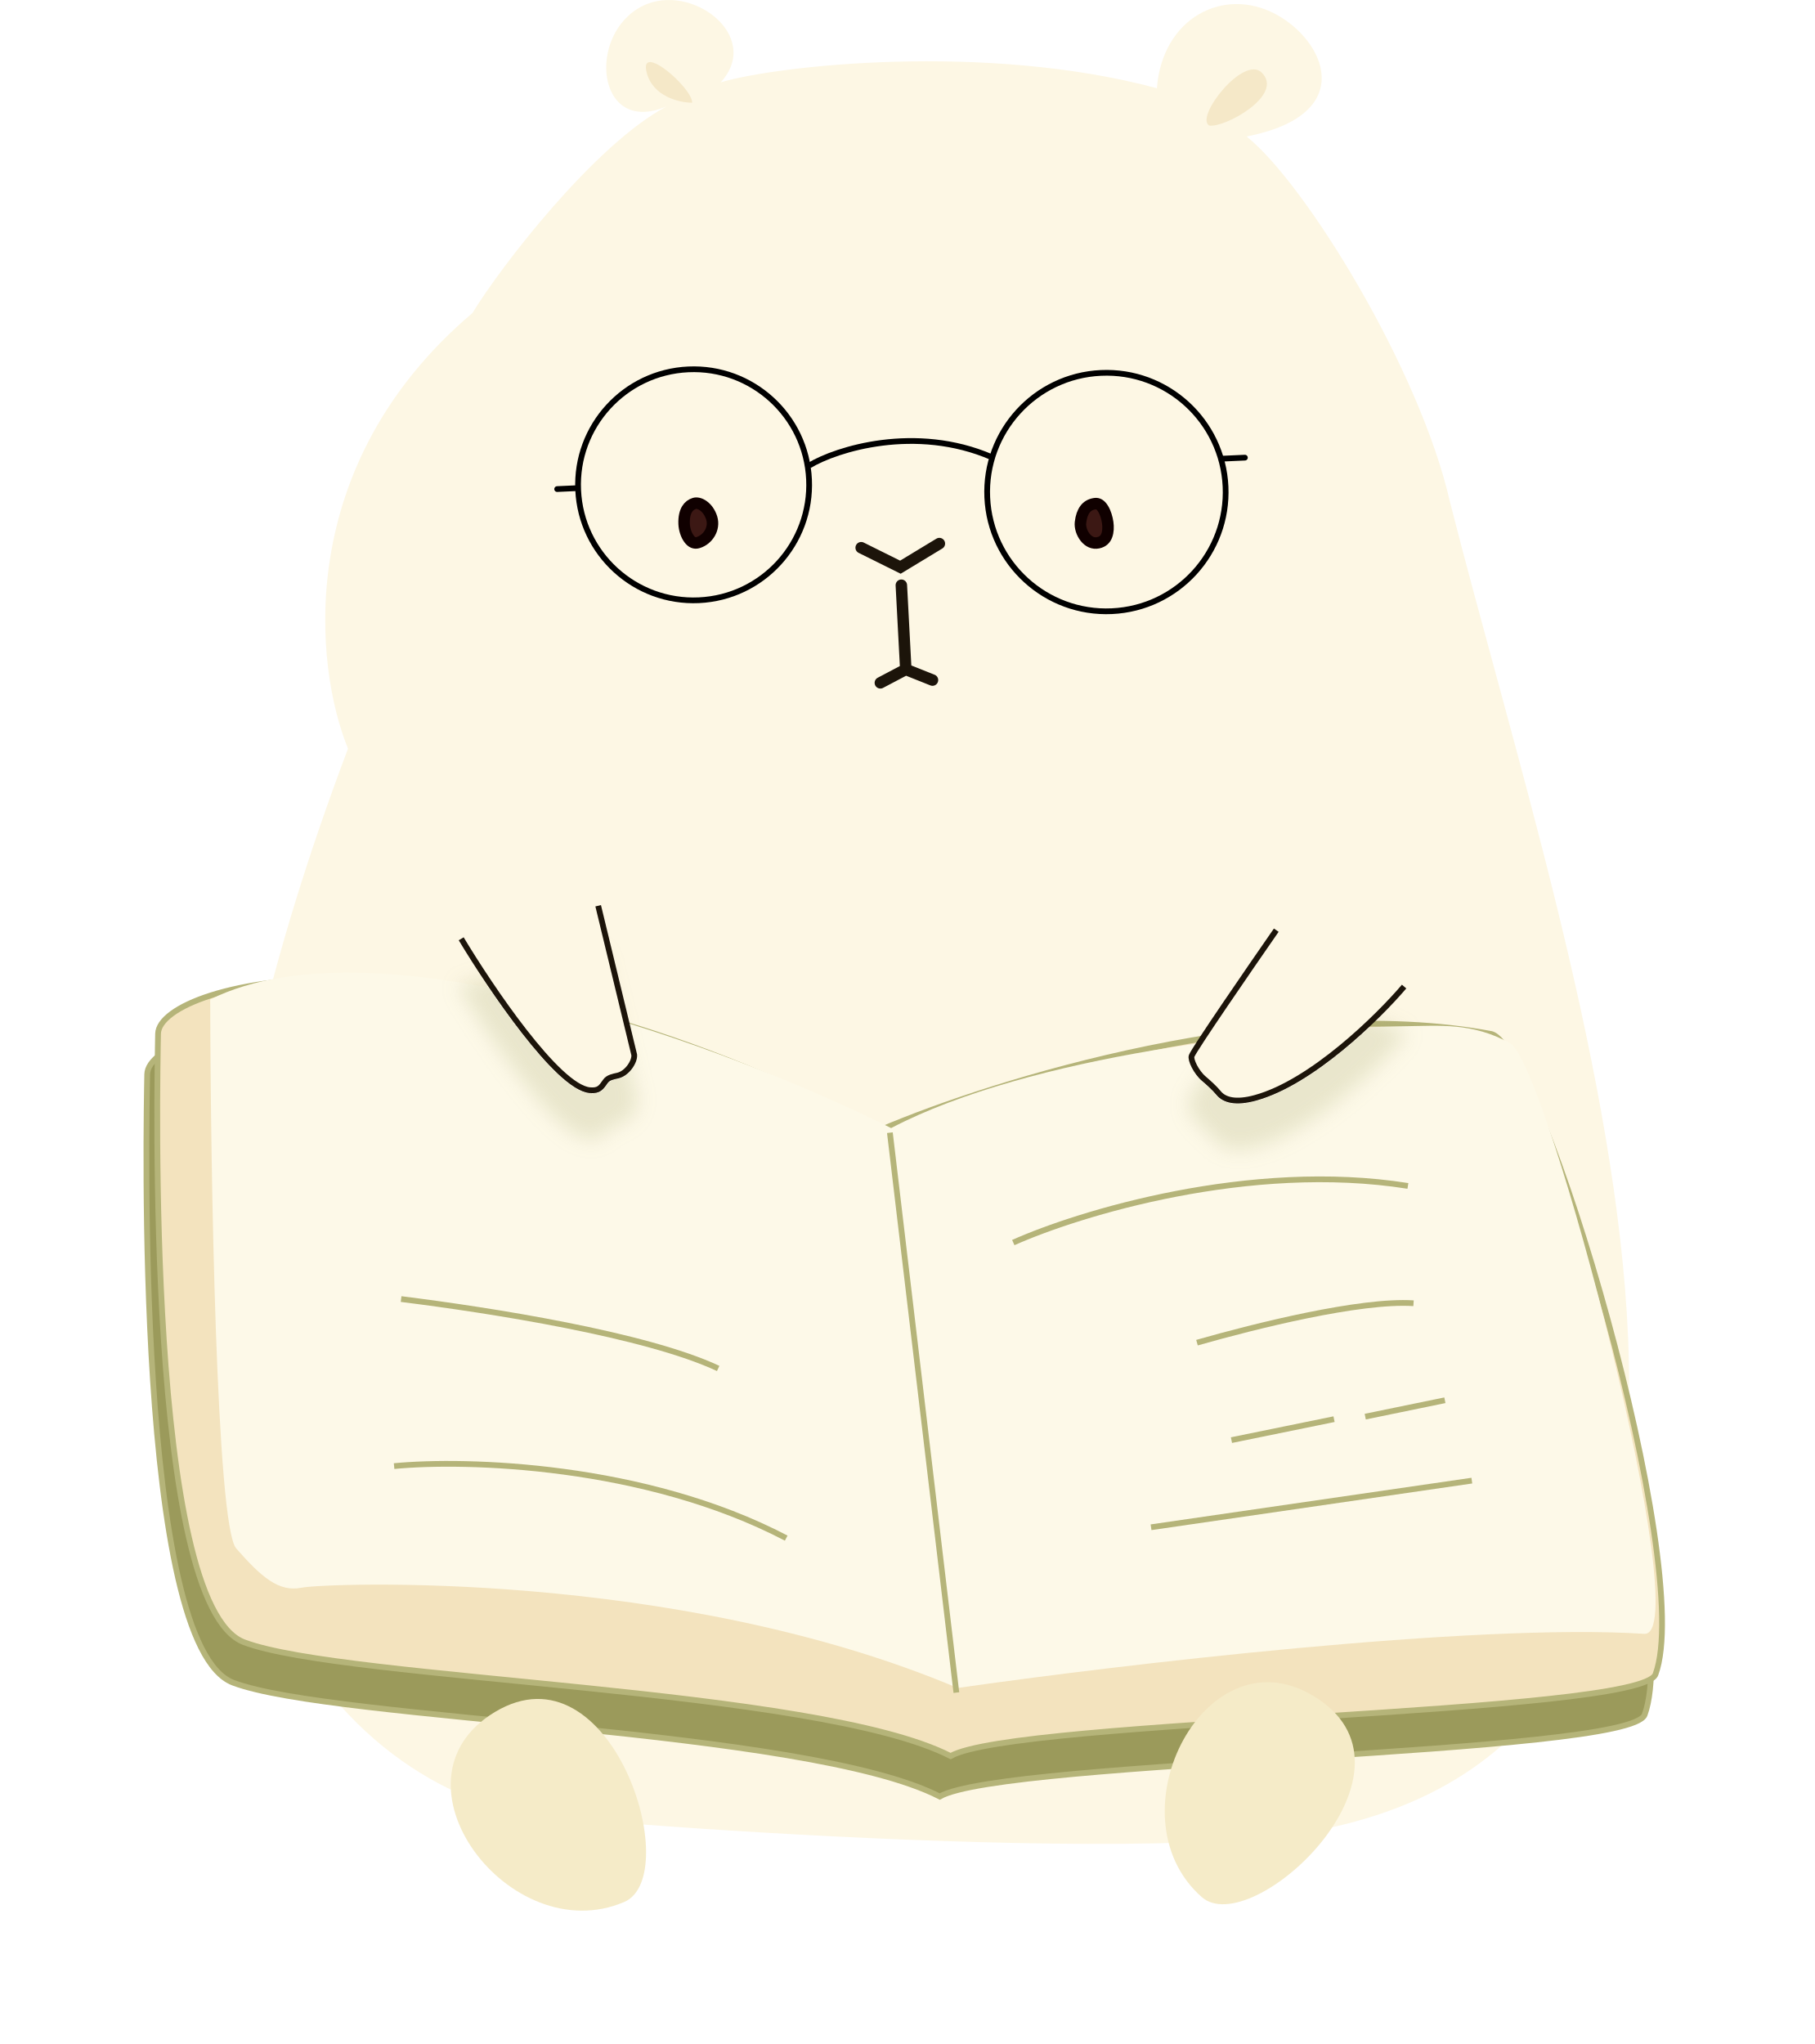
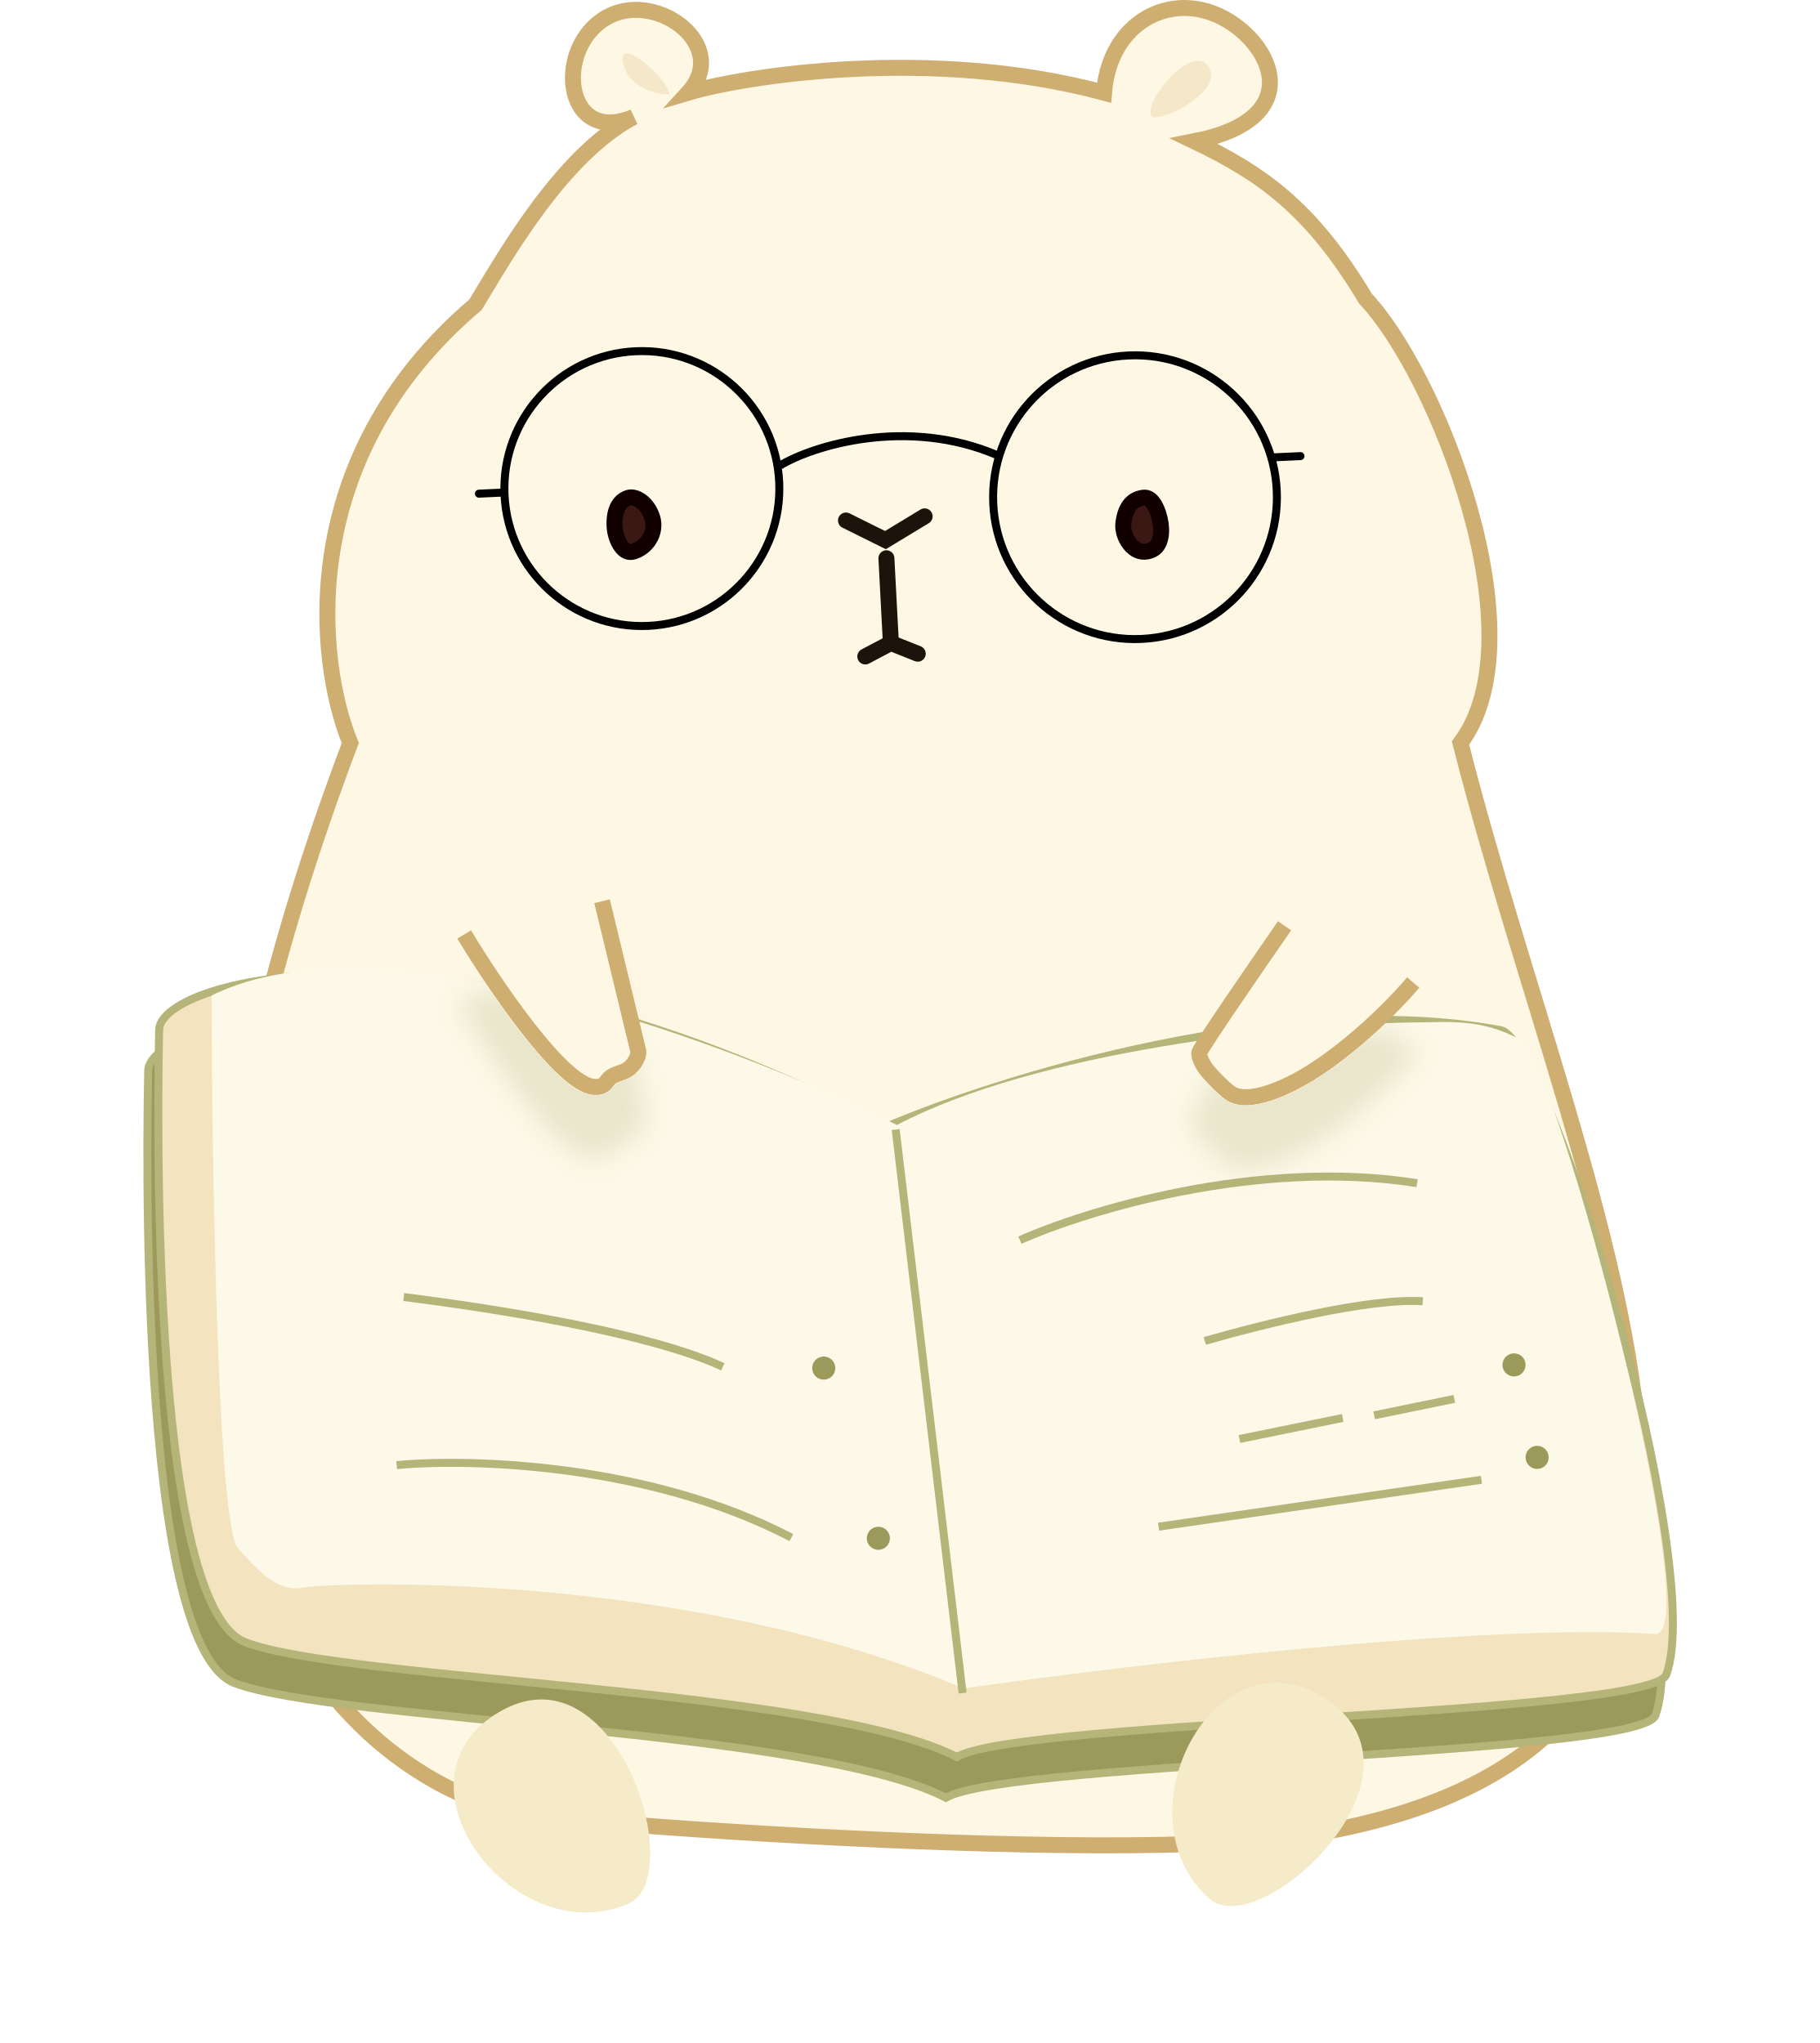
- <svg xmlns="http://www.w3.org/2000/svg" width="158" height="178" viewBox="0 0 158 178" fill="none">
-   <path d="M41.144 27.26C25.483 40.545 27.394 58.083 30.307 65.191C2.34 139.305 34.851 156.61 46.213 158.008C47.939 158.221 51.365 158.536 55.827 158.874C68.371 159.823 89.108 160.947 103.339 160.455C106.931 160.331 110.11 160.104 112.636 159.745C112.999 159.693 113.349 159.639 113.685 159.581C160.88 151.541 136.933 85.642 126.27 43.691C123.648 32.155 113.632 15.908 108.563 11.888C118.352 9.965 115.38 3.498 111.063 1.216C106.517 -1.187 101.222 1.575 100.75 7.683C85.84 3.672 67.661 5.712 62.767 7.168C66.437 3.148 60.202 -1.601 55.95 0.526C51.055 2.973 51.929 11.888 58.047 9.266C51.754 12.622 43.591 23.24 41.144 27.26Z" fill="#FDF7E4" />
-   <path d="M60.282 8.945C59.179 8.945 56.84 8.415 56.311 6.297C55.649 3.649 60.282 7.621 60.282 8.945Z" fill="#F5E8C8" />
-   <path d="M105.295 10.93C104.069 10.157 108.293 4.798 109.867 6.311C111.916 8.281 106.595 11.178 105.295 10.93Z" fill="#F5E8C8" />
-   <path d="M74.998 47.697L78.413 49.393L81.806 47.338M78.496 50.964L78.883 58.296M78.883 58.296L76.669 59.463M78.883 58.296L81.207 59.223" stroke="#1C140A" stroke-linecap="round" />
-   <path d="M60.477 43.84C60.656 43.786 60.939 43.822 61.248 44.042C61.549 44.257 61.833 44.622 61.984 45.121C62.258 46.027 61.665 46.988 60.788 47.253C60.496 47.342 60.243 47.241 60.007 46.925C59.759 46.592 59.597 46.088 59.578 45.618C59.555 45.013 59.672 44.603 59.836 44.336C59.996 44.075 60.219 43.918 60.477 43.84ZM95.357 43.861C95.615 43.824 95.84 43.946 96.057 44.291C96.277 44.64 96.413 45.12 96.467 45.505C96.521 45.886 96.51 46.308 96.383 46.64C96.266 46.943 96.055 47.178 95.636 47.267C95.201 47.359 94.812 47.175 94.512 46.804C94.203 46.42 94.05 45.901 94.097 45.499C94.153 45.003 94.29 44.617 94.491 44.349C94.682 44.094 94.952 43.917 95.357 43.861Z" fill="#3C1814" stroke="#100000" />
-   <circle cx="60.404" cy="42.219" r="10.063" transform="rotate(-2.61419 60.4035 42.2186)" stroke="black" stroke-width="0.5" />
-   <path d="M70.476 40.537C72.837 39.109 79.74 36.945 86.366 39.812" stroke="black" stroke-width="0.5" />
-   <path d="M50.268 42.51L48.522 42.59" stroke="black" stroke-width="0.5" stroke-linecap="round" />
-   <path d="M106.494 39.941L108.415 39.854" stroke="black" stroke-width="0.5" stroke-linecap="round" />
-   <circle cx="96.354" cy="42.85" r="10.386" transform="rotate(-2.61419 96.3539 42.8505)" stroke="black" stroke-width="0.5" />
-   <path d="M128.934 93.569C110.24 90.06 85.661 97.684 75.708 101.935C38.446 82.489 12.902 88.987 12.82 93.546C12.753 97.304 11.734 143.29 20.306 146.535C29.085 149.859 70.219 150.497 81.84 156.449C87.426 153.229 141.929 152.858 143.228 149.33C146.71 139.88 133.337 94.751 128.934 93.569Z" fill="#9B9A5B" stroke="#B5B479" stroke-width="0.5" />
-   <path d="M129.88 90.045C111.185 86.536 86.606 94.161 76.654 98.411C39.392 78.966 13.847 85.464 13.765 90.022C13.698 93.78 12.679 139.766 21.251 143.012C30.03 146.336 71.165 146.973 82.786 152.926C88.371 149.705 142.874 149.335 144.174 145.807C147.655 136.357 134.283 91.227 129.88 90.045Z" fill="#F3E3BE" stroke="#B5B479" stroke-width="0.5" />
-   <path d="M20.573 134.847C18.838 132.87 18.339 102.149 18.306 87.035C33.12 79.682 64.012 91.44 77.606 98.238C89.694 91.897 111.38 89.486 122.472 89.366C125.312 89.335 128.228 89.024 131.514 90.85C134.8 92.677 147.834 142.583 143.194 142.281C128.348 141.316 97.143 145.021 83.396 146.995C58.805 136.616 28.262 137.855 26.265 138.263C24.267 138.671 22.742 137.317 20.573 134.847Z" fill="#FDF9E8" />
-   <path d="M83.288 147.397L77.498 98.639" stroke="#B5B479" stroke-width="0.5" />
-   <path d="M88.244 108.209C93.965 105.654 108.848 101.09 122.611 103.275" stroke="#B5B479" stroke-width="0.5" />
-   <path d="M34.321 127.674C40.557 127.075 56.119 127.491 68.469 133.946" stroke="#B5B479" stroke-width="0.5" />
-   <path d="M104.243 116.925C109.355 115.466 118.463 113.191 123.102 113.492" stroke="#B5B479" stroke-width="0.5" />
-   <path d="M34.931 113.128C42.641 114.089 56.238 116.217 62.544 119.17" stroke="#B5B479" stroke-width="0.5" />
-   <path d="M107.245 125.412L116.178 123.587" stroke="#B5B479" stroke-width="0.5" />
-   <path d="M118.895 123.366L125.831 121.94" stroke="#B5B479" stroke-width="0.5" />
-   <path d="M100.243 133L128.179 128.939" stroke="#B5B479" stroke-width="0.5" />
+ <svg xmlns="http://www.w3.org/2000/svg" width="114" height="128" viewBox="0 0 114 128" fill="none">
+   <path d="M29.792 19.089C18.452 28.708 19.836 41.407 21.945 46.553C1.695 100.216 25.236 112.746 33.462 113.759C34.712 113.912 37.192 114.141 40.423 114.385C49.505 115.072 64.521 115.887 74.825 115.53C77.426 115.44 79.727 115.276 81.556 115.016C81.82 114.978 82.073 114.939 82.316 114.898C116.488 109.076 99.22 76.929 91.5 46.553C96.5 39.851 90.05 23.478 85.55 18.717C82.134 13.004 78.998 10.852 74.825 8.852C81.912 7.46 79.76 2.777 76.634 1.125C73.343 -0.615 69.509 1.385 69.167 5.807C58.371 2.903 46.659 4.753 43.115 5.807C45.773 2.896 41.258 -0.542 38.179 0.998C34.635 2.77 35.268 9.225 39.698 7.326C35.141 9.756 31.564 16.178 29.792 19.089Z" fill="#FDF7E4" stroke="#CEAE71" />
+   <path d="M41.922 5.914C41.124 5.914 39.43 5.53 39.047 3.996C38.568 2.079 41.922 4.955 41.922 5.914Z" fill="#F5E8C8" />
+   <path d="M72.233 7.341C71.346 6.781 74.404 2.901 75.543 3.997C77.027 5.423 73.174 7.52 72.233 7.341Z" fill="#F5E8C8" />
+   <path d="M53 32.611L55.473 33.839L57.929 32.351M55.533 34.977L55.813 40.285M55.813 40.285L54.21 41.13M55.813 40.285L57.496 40.957" stroke="#1C140A" stroke-linecap="round" />
+   <path d="M39.385 31.186C39.56 31.133 39.839 31.168 40.144 31.386C40.441 31.597 40.722 31.958 40.871 32.451C41.141 33.345 40.557 34.293 39.691 34.555C39.405 34.641 39.157 34.544 38.923 34.231C38.678 33.903 38.518 33.405 38.5 32.941C38.477 32.342 38.593 31.939 38.754 31.675C38.912 31.418 39.131 31.262 39.385 31.186ZM71.62 31.184C71.873 31.149 72.094 31.267 72.308 31.607C72.525 31.952 72.66 32.426 72.714 32.807C72.767 33.184 72.755 33.6 72.63 33.927C72.515 34.226 72.308 34.457 71.894 34.545C71.466 34.636 71.082 34.455 70.787 34.088C70.481 33.709 70.331 33.197 70.377 32.801C70.433 32.311 70.568 31.929 70.767 31.665C70.955 31.414 71.221 31.24 71.62 31.184Z" fill="#3C1814" stroke="#100000" />
+   <circle cx="40.213" cy="30.61" r="8.613" transform="rotate(-2.61419 40.2132 30.6098)" stroke="black" stroke-width="0.5" />
+   <path d="M48.871 29.163C50.9 27.935 56.833 26.076 62.527 28.539" stroke="black" stroke-width="0.5" />
+   <path d="M31.503 30.861L30.002 30.93" stroke="black" stroke-width="0.5" stroke-linecap="round" />
+   <path d="M79.824 28.652L81.475 28.577" stroke="black" stroke-width="0.5" stroke-linecap="round" />
+   <circle cx="71.108" cy="31.151" r="8.89" transform="rotate(-2.61419 71.1083 31.1515)" stroke="black" stroke-width="0.5" />
+   <path d="M93.359 67.102C79.823 64.561 62.026 70.081 54.82 73.159C27.84 59.079 9.344 63.785 9.285 67.085C9.236 69.806 8.499 103.103 14.705 105.453C21.062 107.859 50.846 108.321 59.26 112.631C63.304 110.299 102.768 110.031 103.709 107.476C106.229 100.634 96.547 67.957 93.359 67.102Z" fill="#9B9A5B" stroke="#B5B479" stroke-width="0.5" />
+   <path d="M94.043 64.549C80.507 62.008 62.71 67.529 55.504 70.606C28.524 56.527 10.028 61.232 9.969 64.532C9.92 67.253 9.182 100.55 15.389 102.9C21.745 105.307 51.529 105.768 59.944 110.078C63.988 107.746 103.451 107.478 104.392 104.924C106.913 98.081 97.231 65.405 94.043 64.549Z" fill="#F3E3BE" stroke="#B5B479" stroke-width="0.5" />
+   <path d="M14.898 96.99C13.642 95.558 13.28 73.314 13.256 62.371C23.982 57.047 46.35 65.56 56.193 70.483C64.945 65.891 80.647 64.146 88.678 64.059C90.735 64.036 92.846 63.811 95.225 65.133C97.605 66.456 107.042 102.591 103.683 102.372C92.933 101.673 70.339 104.357 60.386 105.785C42.58 98.27 20.465 99.168 19.019 99.463C17.572 99.758 16.468 98.778 14.898 96.99Z" fill="#FDF9E8" />
+   <circle cx="96.3" cy="91.308" r="0.724" fill="#9B9A5B" />
+   <circle cx="55.028" cy="96.377" r="0.724" transform="rotate(19.4089 55.0282 96.3766)" fill="#9B9A5B" />
+   <circle cx="51.608" cy="85.715" r="0.724" transform="rotate(19.4089 51.6083 85.7145)" fill="#9B9A5B" />
+   <circle cx="94.853" cy="85.515" r="0.724" fill="#9B9A5B" />
+   <path d="M60.307 106.075L56.115 70.772" stroke="#B5B479" stroke-width="0.5" />
+   <path d="M63.897 77.701C68.039 75.851 78.815 72.547 88.781 74.129" stroke="#B5B479" stroke-width="0.5" />
+   <path d="M24.853 91.794C29.369 91.361 40.636 91.662 49.578 96.336" stroke="#B5B479" stroke-width="0.5" />
+   <path d="M75.481 84.012C79.182 82.955 85.777 81.308 89.136 81.526" stroke="#B5B479" stroke-width="0.5" />
+   <path d="M25.294 81.263C30.876 81.959 40.721 83.5 45.287 85.638" stroke="#B5B479" stroke-width="0.5" />
+   <path d="M77.653 90.159L84.121 88.837" stroke="#B5B479" stroke-width="0.5" />
+   <path d="M86.089 88.675L91.112 87.643" stroke="#B5B479" stroke-width="0.5" />
+   <path d="M72.584 95.652L92.811 92.712" stroke="#B5B479" stroke-width="0.5" />
  <g filter="url(#filter0_d_553_1288)">
-     <path d="M55.233 91.863L52.094 78.877L40.164 81.753C42.737 86.039 48.578 94.677 51.358 94.938C52.184 95.016 52.351 94.693 52.74 94.149C52.971 93.827 53.403 93.756 53.79 93.668C54.641 93.476 55.288 92.423 55.233 91.863Z" fill="#FDF7E4" />
-     <path d="M52.094 78.877L55.233 91.863C55.288 92.423 54.641 93.476 53.79 93.668C53.403 93.756 52.971 93.827 52.74 94.149C52.351 94.693 52.184 95.016 51.358 94.938C48.578 94.677 42.737 86.039 40.164 81.753" stroke="#1C140A" stroke-width="0.5" />
+     <path d="M39.992 65.868L37.719 56.465L29.081 58.547C30.944 61.651 35.173 67.905 37.186 68.094C37.705 68.143 37.865 67.973 38.083 67.67C38.314 67.348 38.753 67.274 39.118 67.119C39.648 66.894 40.028 66.234 39.992 65.868Z" fill="#FDF7E4" />
+     <path d="M37.719 56.465L39.992 65.868C40.028 66.234 39.648 66.894 39.118 67.119C38.753 67.274 38.314 67.348 38.083 67.67C37.865 67.973 37.705 68.143 37.186 68.094C35.173 67.905 30.944 61.651 29.081 58.547" stroke="#CEAE71" />
  </g>
  <g filter="url(#filter1_d_553_1288)">
-     <path d="M103.777 91.955C104.011 91.345 108.788 84.4 111.147 81.003L122.28 85.914C120.012 88.58 114.246 94.252 109.326 95.606C107.613 96.077 106.625 95.798 106.127 95.189C105.777 94.762 105.255 94.292 104.835 93.933C104.169 93.364 103.653 92.277 103.777 91.955Z" fill="#FDF7E4" />
-     <path d="M111.147 81.003C108.788 84.4 104.011 91.345 103.777 91.955C103.653 92.277 104.169 93.364 104.835 93.933C105.255 94.292 105.777 94.762 106.127 95.189C106.625 95.798 107.613 96.077 109.326 95.606C114.246 94.252 120.012 88.58 122.28 85.914" stroke="#1C140A" stroke-width="0.5" />
+     <path d="M75.141 65.932C75.311 65.49 78.77 60.461 80.478 58.002L88.538 61.558C86.896 63.489 82.721 67.595 79.159 68.575C78.116 68.862 77.444 68.765 77.042 68.464C76.6 68.133 76.078 67.583 75.711 67.171C75.329 66.741 75.064 66.132 75.141 65.932Z" fill="#FDF7E4" />
+     <path d="M80.478 58.002C78.77 60.461 75.311 65.49 75.141 65.932C75.064 66.132 75.329 66.741 75.711 67.171C76.078 67.583 76.6 68.133 77.042 68.464C77.444 68.765 78.116 68.862 79.159 68.575C82.721 67.595 86.896 63.489 88.538 61.558" stroke="#CEAE71" />
  </g>
-   <path d="M54.36 165.632C44.433 169.887 33.178 155.041 43.108 149.084C53.262 142.991 59.657 163.361 54.36 165.632Z" fill="#F5EBC8" />
-   <path d="M104.652 165.201C96.557 158.05 105.158 141.524 114.792 147.948C124.644 154.517 108.971 169.016 104.652 165.201Z" fill="#F5EBC8" />
+   <path d="M39.362 119.278C32.174 122.359 24.025 111.61 31.214 107.296C38.566 102.885 43.197 117.634 39.362 119.278Z" fill="#F5EBC8" />
+   <path d="M75.775 118.966C69.914 113.789 76.142 101.823 83.117 106.474C90.251 111.231 78.903 121.729 75.775 118.966Z" fill="#F5EBC8" />
  <defs>
-     <filter id="filter0_d_553_1288" x="38.249" y="78.818" width="18.937" height="22.081" filterUnits="userSpaceOnUse" color-interpolation-filters="sRGB">
+     <filter id="filter0_d_553_1288" x="26.952" y="56.348" width="15.242" height="17.954" filterUnits="userSpaceOnUse" color-interpolation-filters="sRGB">
      <feFlood flood-opacity="0" result="BackgroundImageFix" />
      <feColorMatrix in="SourceAlpha" type="matrix" values="0 0 0 0 0 0 0 0 0 0 0 0 0 0 0 0 0 0 127 0" result="hardAlpha" />
      <feOffset dy="4" />
      <feGaussianBlur stdDeviation="0.85" />
      <feComposite in2="hardAlpha" operator="out" />
      <feColorMatrix type="matrix" values="0 0 0 0 0.608 0 0 0 0 0.604 0 0 0 0 0.357 0 0 0 0.2 0" />
      <feBlend mode="normal" in2="BackgroundImageFix" result="effect1_dropShadow_553_1288" />
      <feBlend mode="normal" in="SourceGraphic" in2="effect1_dropShadow_553_1288" result="shape" />
    </filter>
-     <filter id="filter1_d_553_1288" x="101.808" y="80.861" width="22.363" height="20.93" filterUnits="userSpaceOnUse" color-interpolation-filters="sRGB">
+     <filter id="filter1_d_553_1288" x="72.929" y="57.717" width="17.691" height="17.229" filterUnits="userSpaceOnUse" color-interpolation-filters="sRGB">
      <feFlood flood-opacity="0" result="BackgroundImageFix" />
      <feColorMatrix in="SourceAlpha" type="matrix" values="0 0 0 0 0 0 0 0 0 0 0 0 0 0 0 0 0 0 127 0" result="hardAlpha" />
      <feOffset dy="4" />
      <feGaussianBlur stdDeviation="0.85" />
      <feComposite in2="hardAlpha" operator="out" />
      <feColorMatrix type="matrix" values="0 0 0 0 0.608 0 0 0 0 0.604 0 0 0 0 0.357 0 0 0 0.2 0" />
      <feBlend mode="normal" in2="BackgroundImageFix" result="effect1_dropShadow_553_1288" />
      <feBlend mode="normal" in="SourceGraphic" in2="effect1_dropShadow_553_1288" result="shape" />
    </filter>
  </defs>
</svg>
